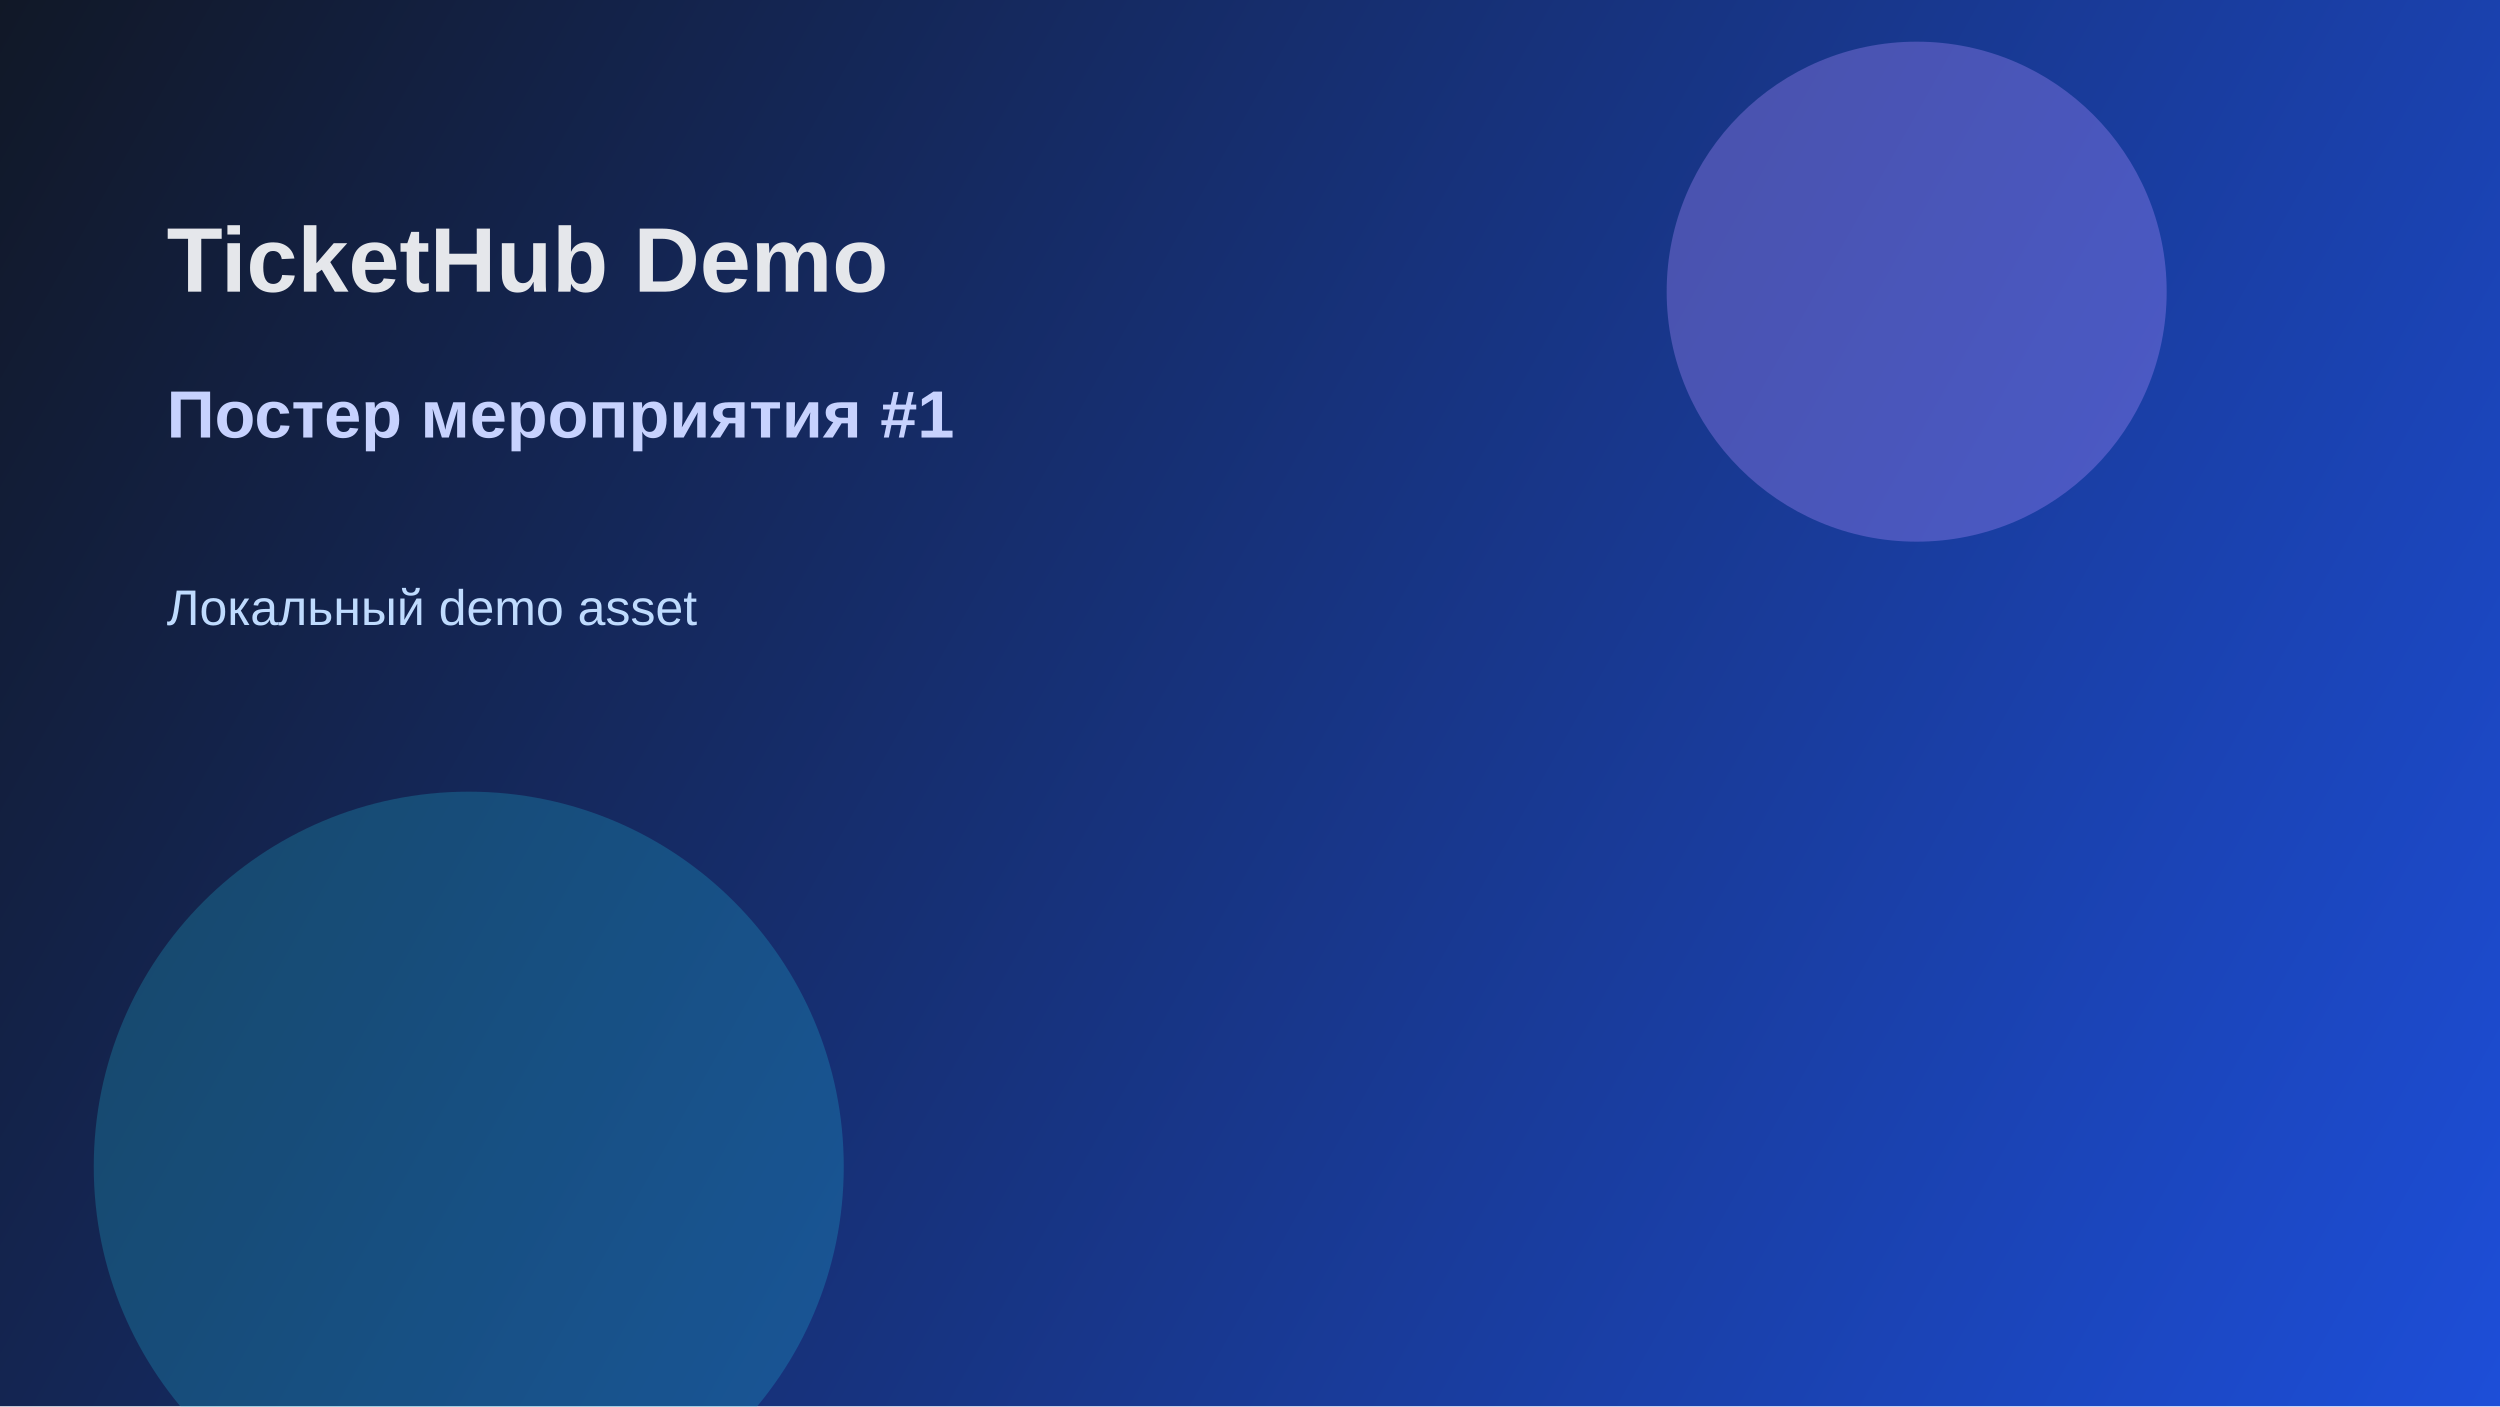
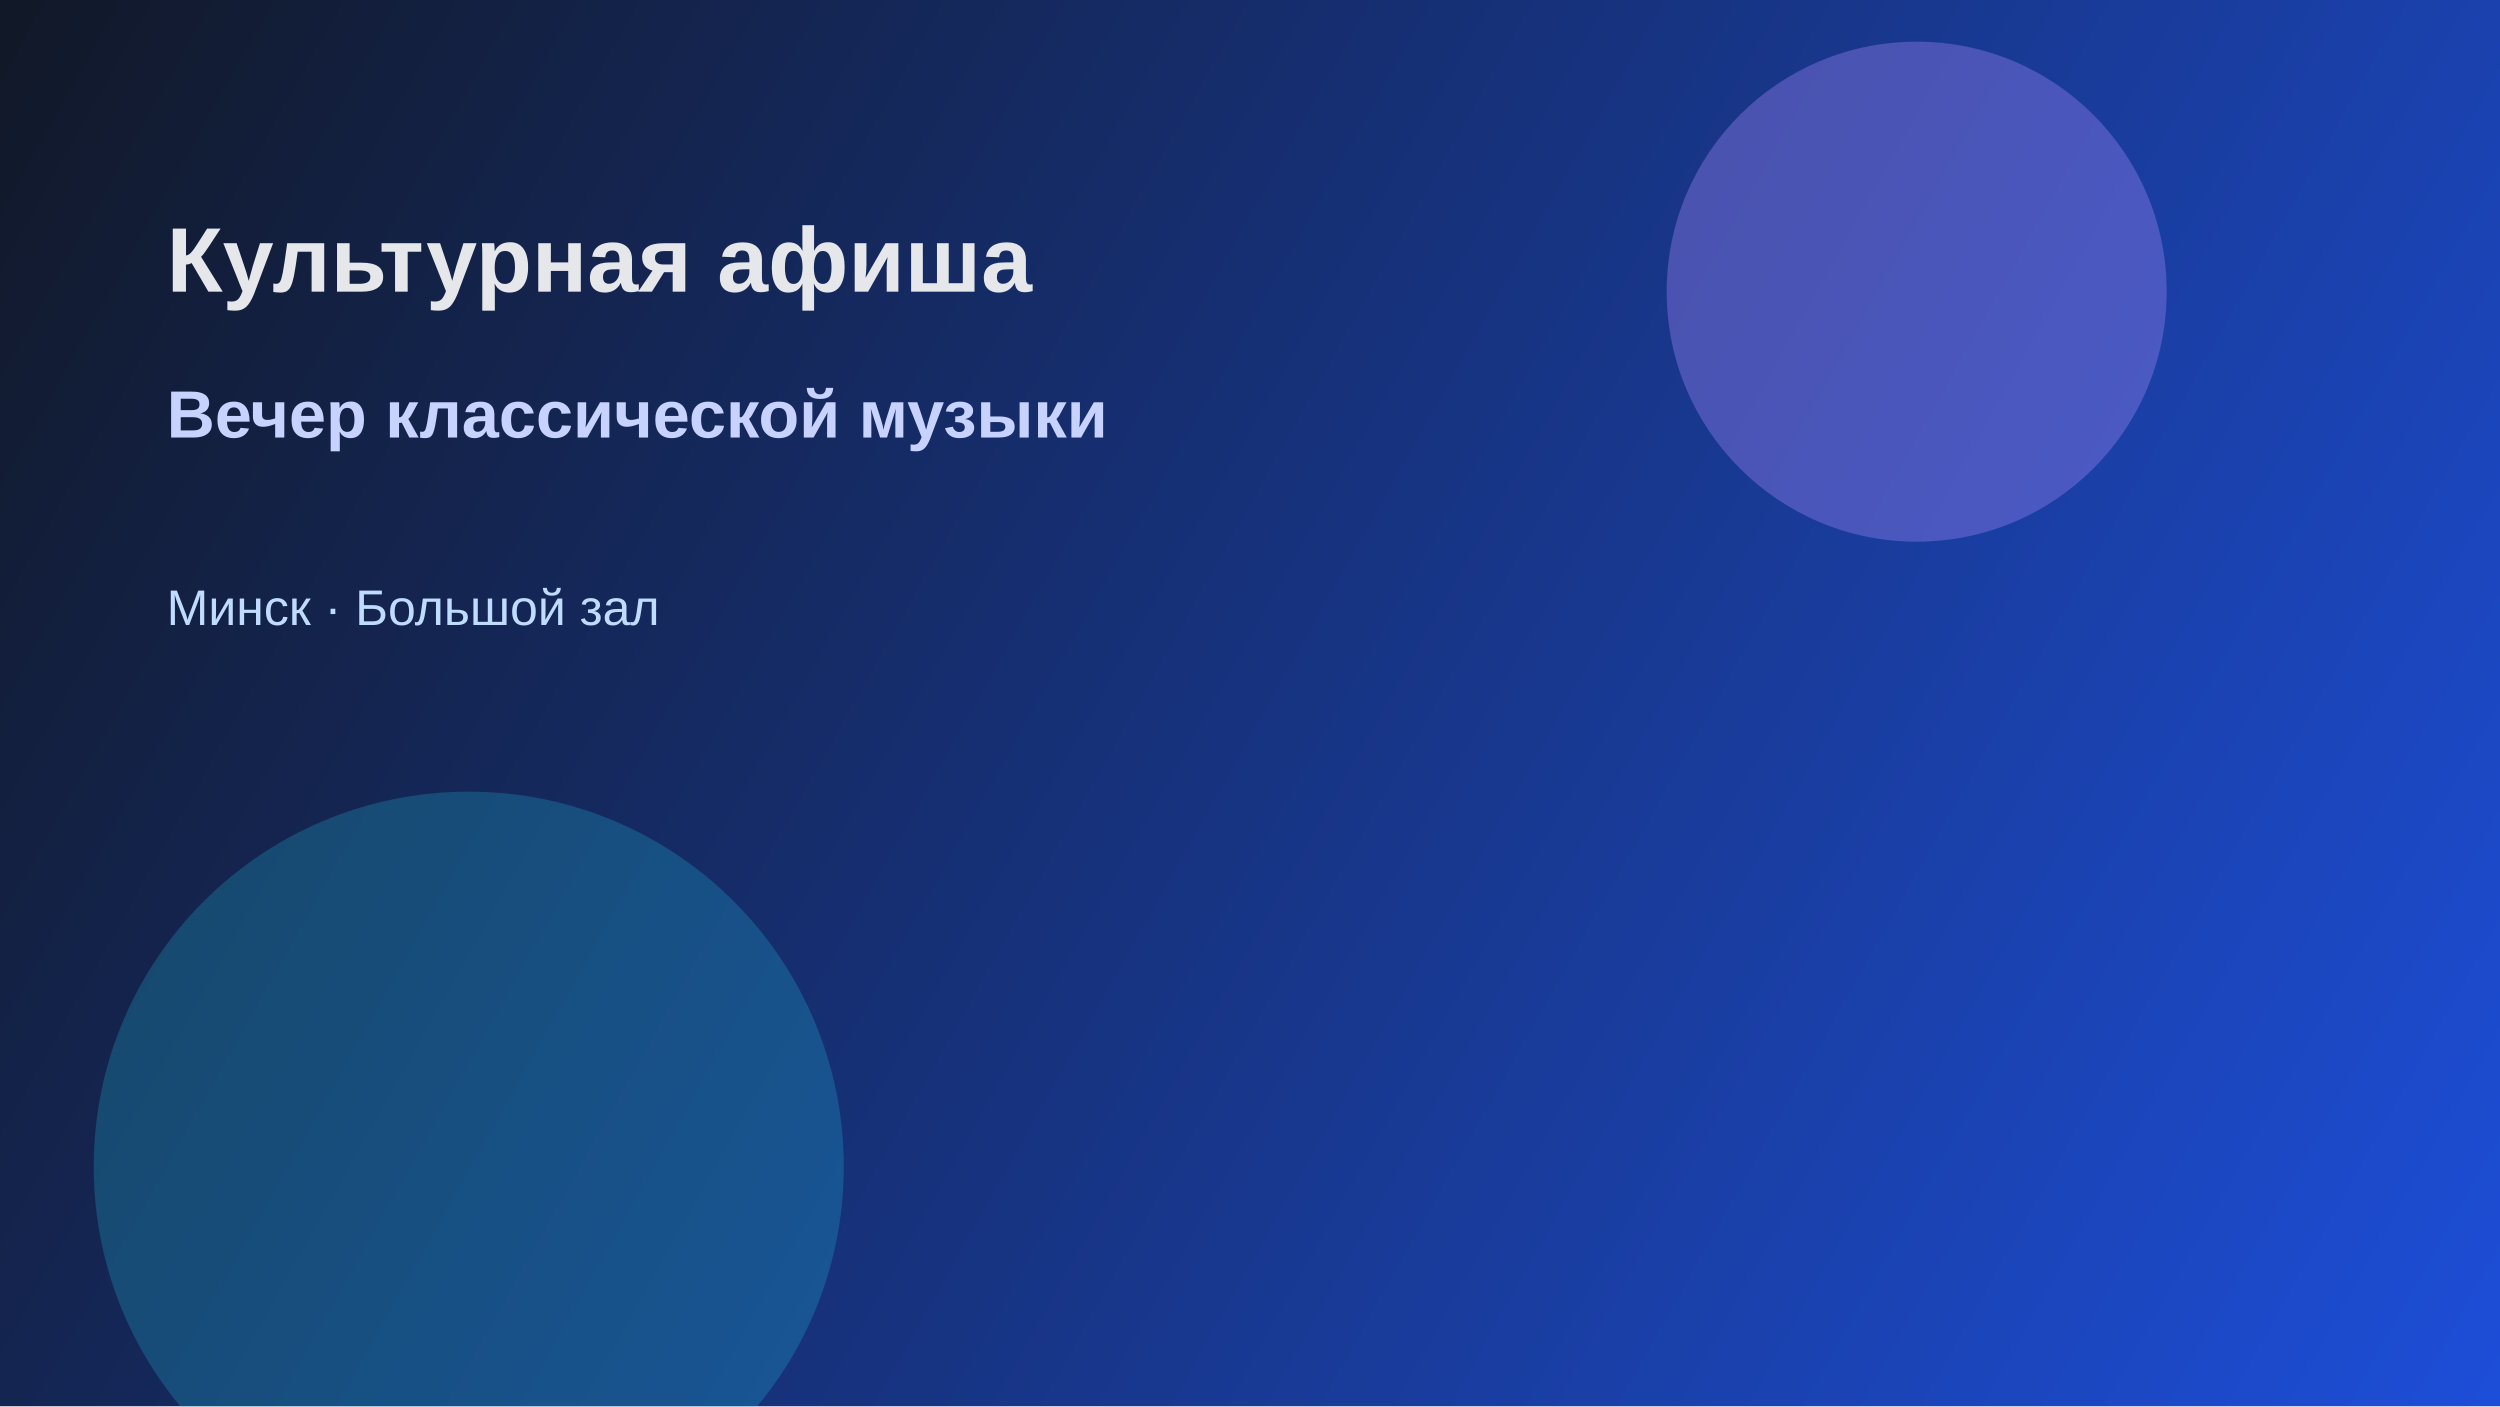
<svg xmlns="http://www.w3.org/2000/svg" width="1200" height="675" viewBox="0 0 1200 675" fill="none">
  <defs>
    <linearGradient id="bg1" x1="0" y1="0" x2="1200" y2="675" gradientUnits="userSpaceOnUse">
      <stop stop-color="#111827" />
      <stop offset="1" stop-color="#1D4ED8" />
    </linearGradient>
  </defs>
  <rect width="1200" height="675" fill="url(#bg1)" />
  <circle cx="920" cy="140" r="120" fill="#A78BFA" fill-opacity="0.35" />
  <circle cx="225" cy="560" r="180" fill="#22D3EE" fill-opacity="0.22" />
-   <text x="80" y="140" fill="#E5E7EB" font-family="Arial, sans-serif" font-size="44" font-weight="700">TicketHub Demo</text>
-   <text x="80" y="210" fill="#C7D2FE" font-family="Arial, sans-serif" font-size="32" font-weight="600">Постер мероприятия #1</text>
-   <text x="80" y="300" fill="#BFDBFE" font-family="Arial, sans-serif" font-size="24">Локальный demo asset</text>
+   <text x="80" y="140" fill="#E5E7EB" font-family="Arial, sans-serif" font-size="44" font-weight="700">Культурная афиша</text>
+   <text x="80" y="210" fill="#C7D2FE" font-family="Arial, sans-serif" font-size="32" font-weight="600">Вечер классической музыки</text>
+   <text x="80" y="300" fill="#BFDBFE" font-family="Arial, sans-serif" font-size="24">Минск · Большой зал</text>
</svg>
